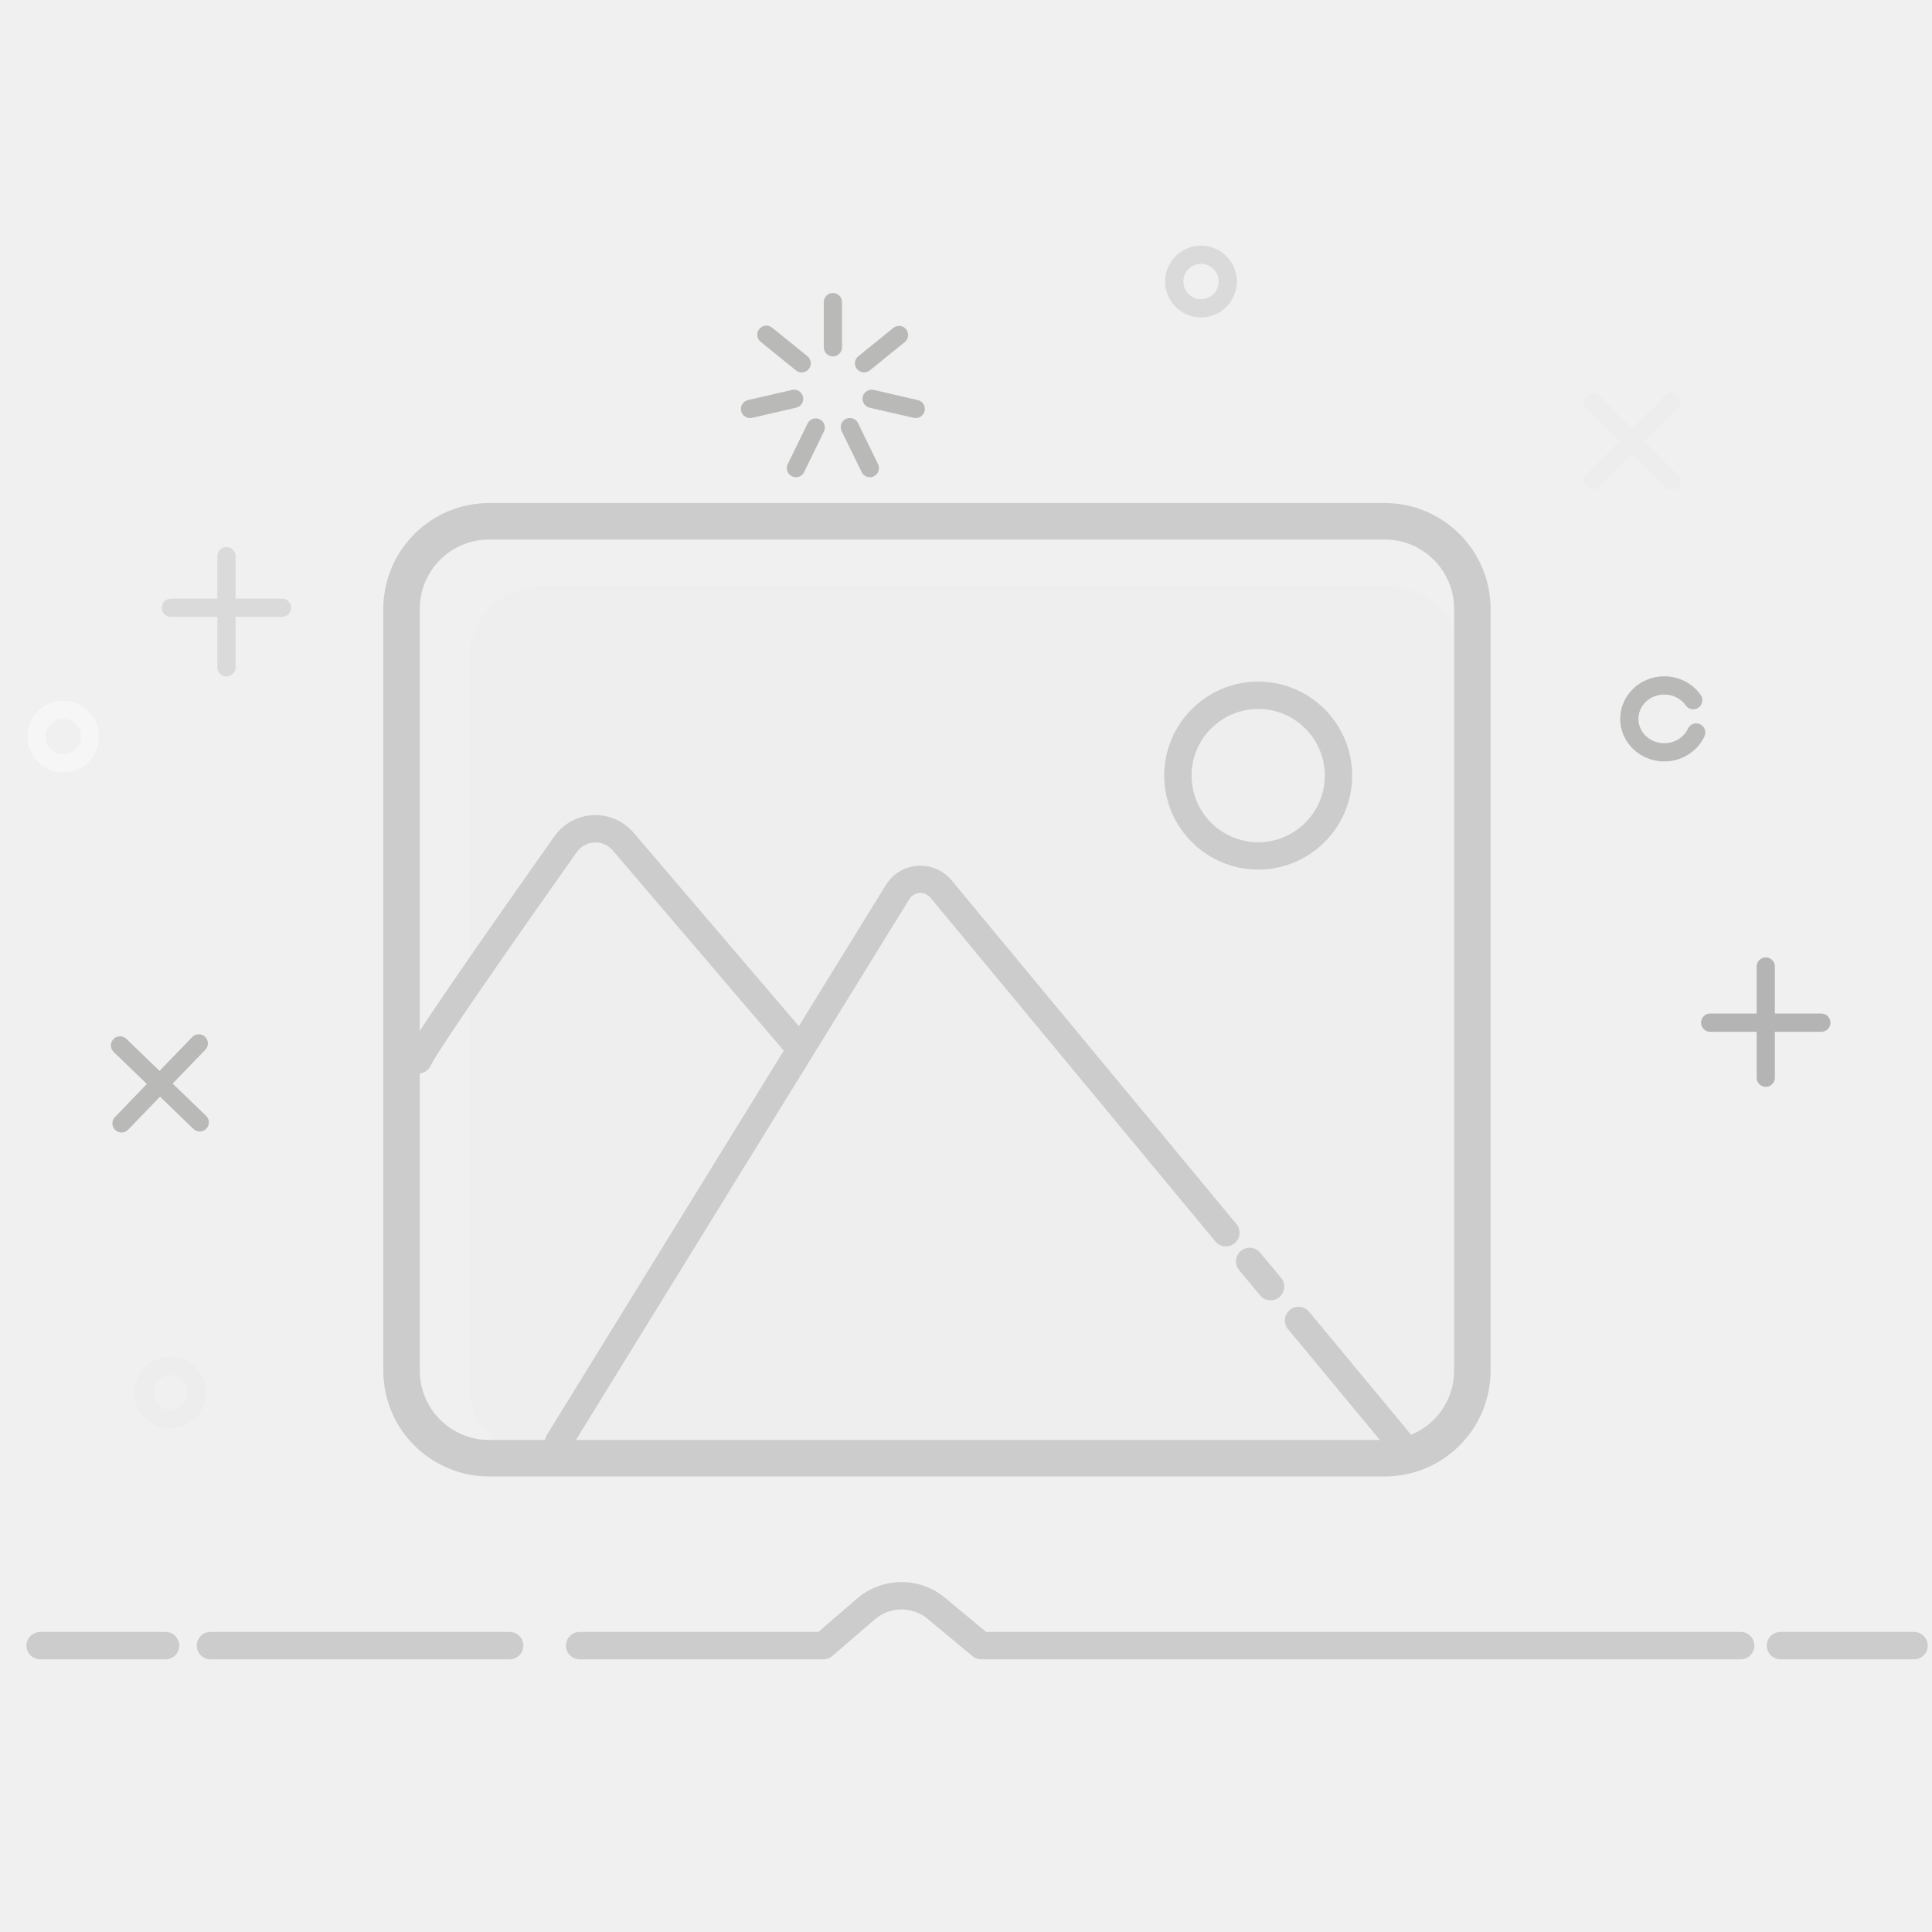
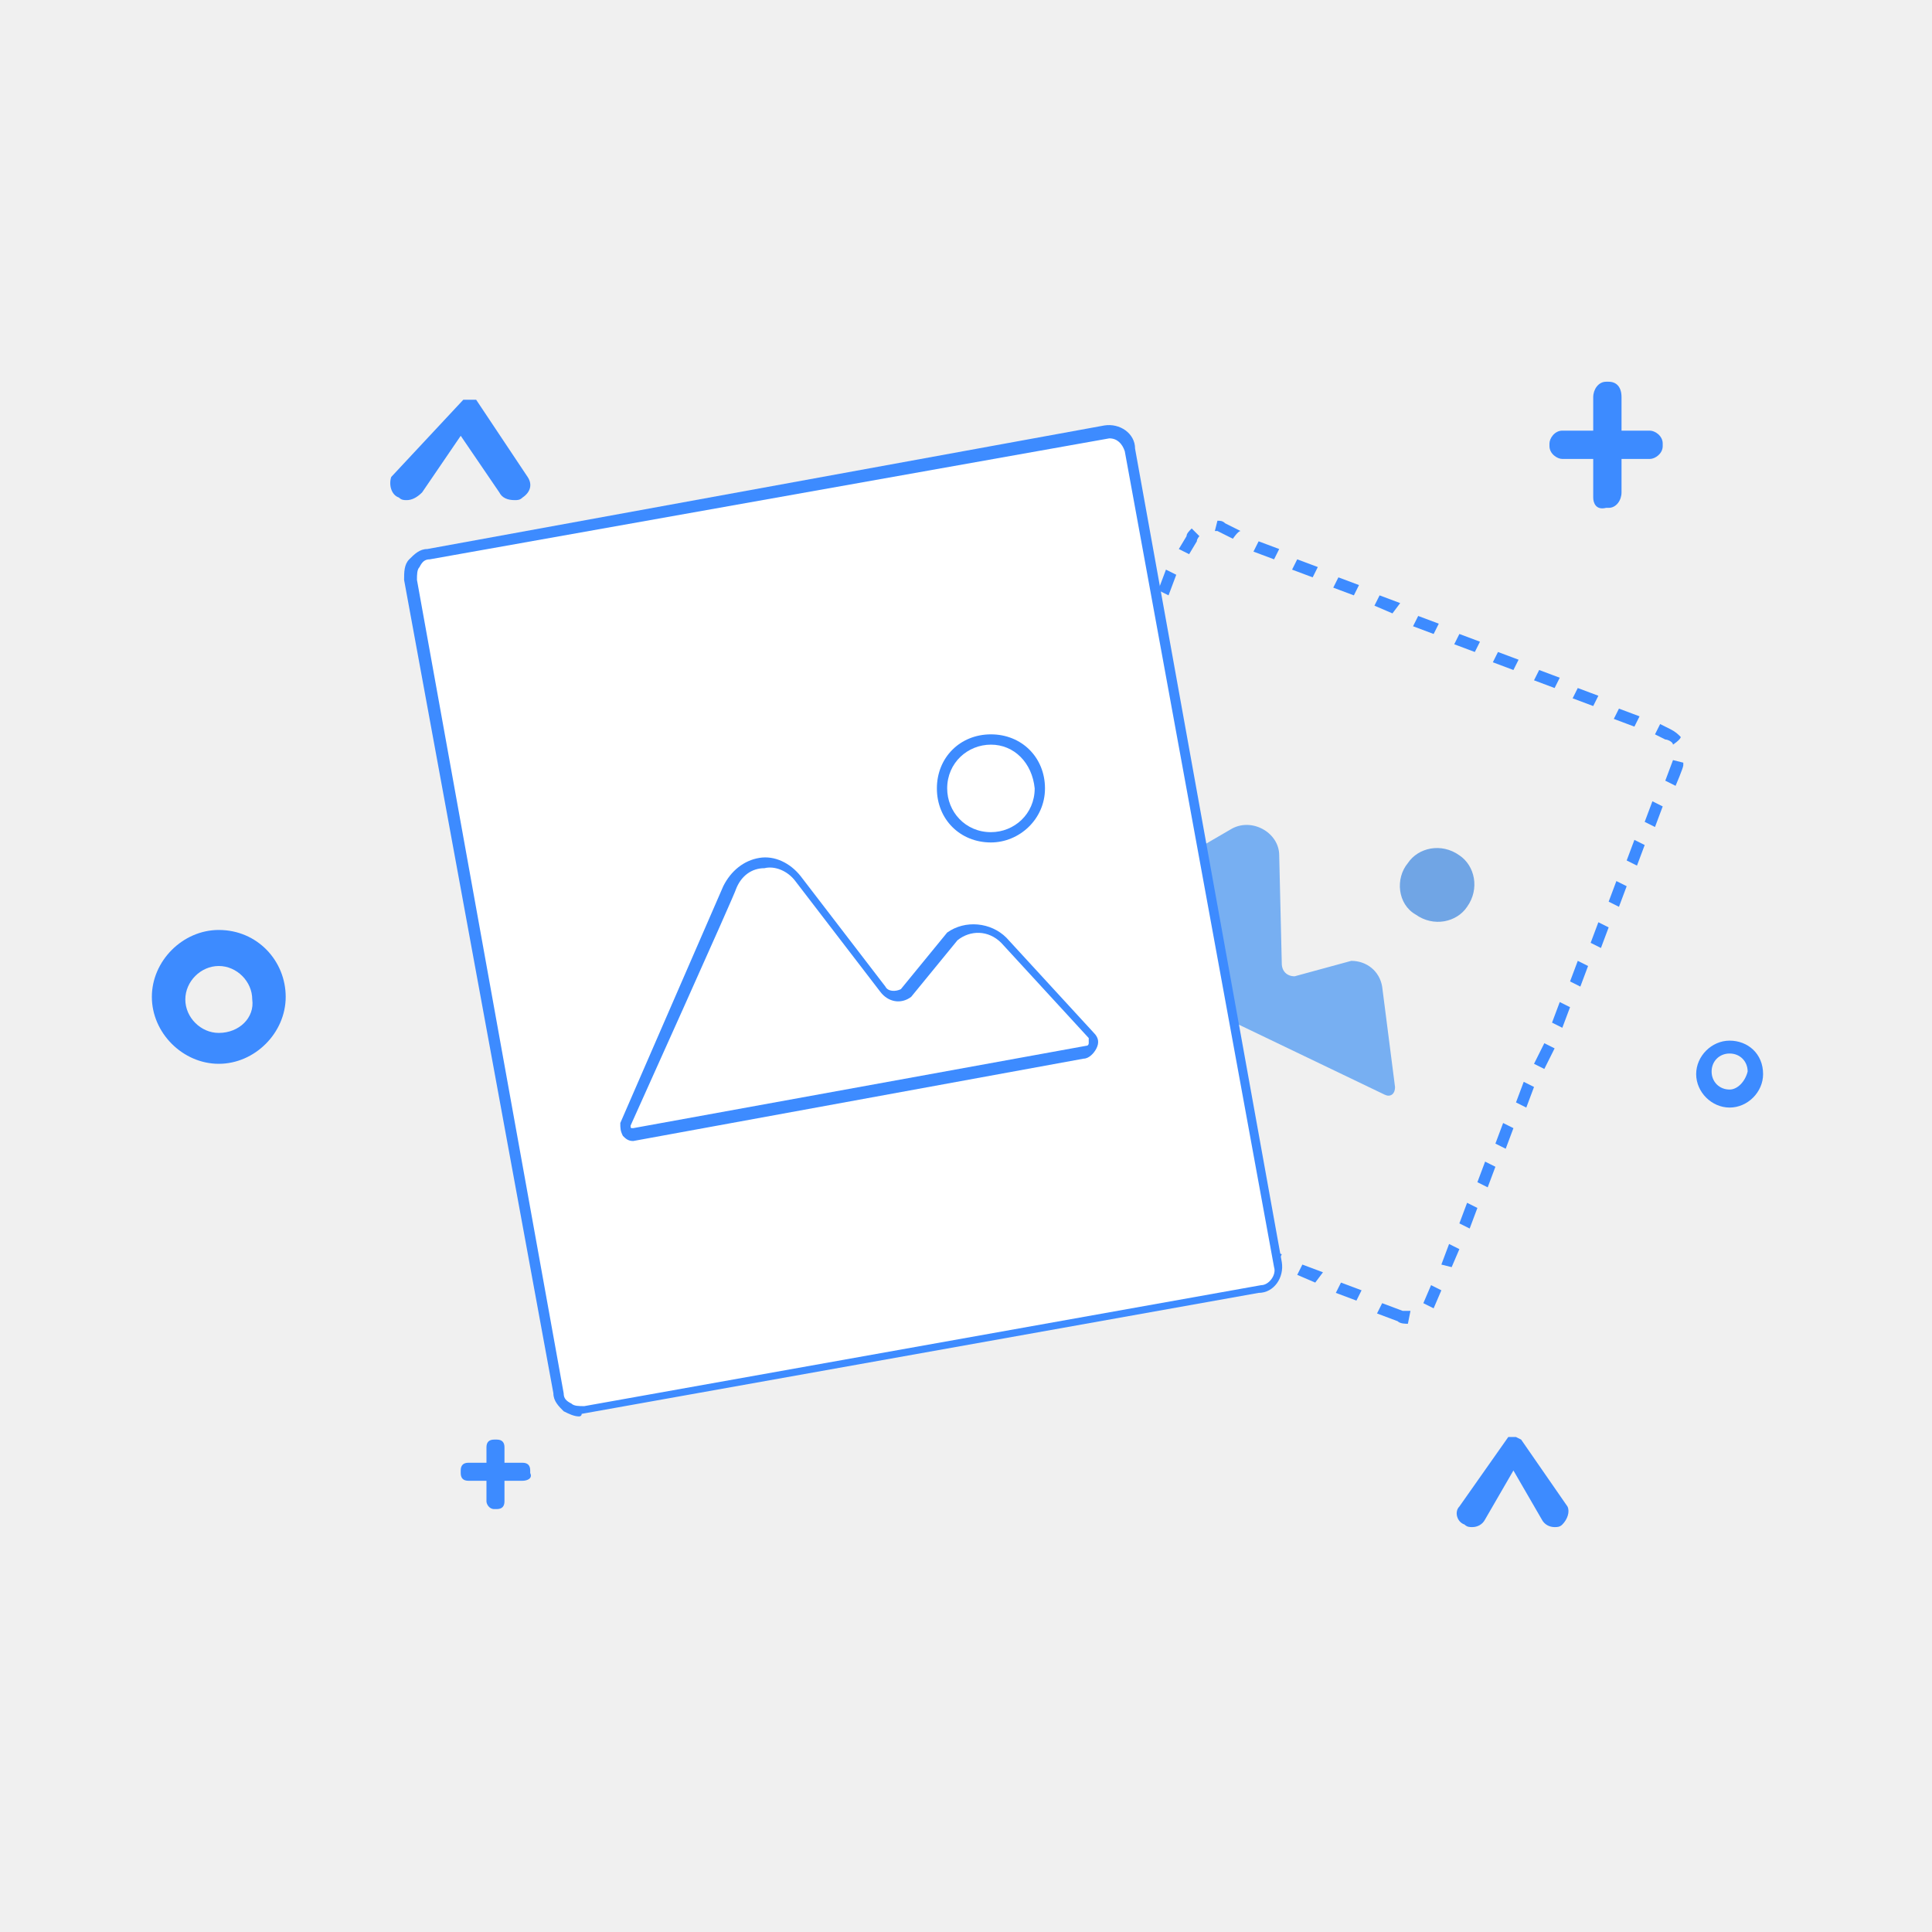
- <svg xmlns="http://www.w3.org/2000/svg" t="1733760985657" class="icon" viewBox="0 0 1356 1024" version="1.1" p-id="39990" width="200" height="200">
-   <path d="M329.229 806.4c0 28.16 23.04 51.034 51.2 50.842l537.984-3.827c28.16-0.205 63.078-3.098 77.594-6.451 14.515-3.341 26.509-29.12 26.624-57.28l2.214-493.146c0.128-28.16-22.81-51.2-50.97-51.2H380.429c-28.16 0-51.2 23.04-51.2 51.2V806.4z" fill="#EEEEEE" p-id="39991" />
-   <path d="M971.955 870.285H343.27a74.342 74.342 0 0 1-74.24-74.253V261.312c0-40.934 33.306-74.24 74.24-74.24h628.672a74.342 74.342 0 0 1 74.253 74.24V796.032a74.33 74.33 0 0 1-74.24 74.253zM343.27 212.672a48.704 48.704 0 0 0-48.64 48.64V796.032a48.704 48.704 0 0 0 48.64 48.653h628.672a48.704 48.704 0 0 0 48.653-48.653V261.312c0-26.816-21.824-48.64-48.653-48.64H343.27z" fill="#CCCCCC" p-id="39992" />
-   <path d="M883.085 444.326c-36.378 0-65.971-29.594-65.971-65.971s29.594-65.971 65.971-65.971 65.958 29.594 65.958 65.971-29.581 65.971-65.958 65.971z m0-112.73c-25.792 0-46.771 20.979-46.771 46.771s20.992 46.771 46.771 46.771 46.758-20.979 46.758-46.771-20.966-46.771-46.758-46.771zM391.846 856.013a9.6 9.6 0 0 1-8.166-14.63L621.811 455.04a28.454 28.454 0 0 1 46.029-3.226l199.923 241.229a9.6 9.6 0 1 1-14.784 12.25L653.056 464.064a9.165 9.165 0 0 0-14.886 1.05L400.026 851.456a9.6 9.6 0 0 1-8.179 4.557z m590.554 0a9.6 9.6 0 0 1-7.386-3.469l-71.002-85.658a9.574 9.574 0 0 1 1.267-13.517 9.587 9.587 0 0 1 13.517 1.267l71.002 85.658a9.574 9.574 0 0 1-7.398 15.718z m-90.637-109.363a9.574 9.574 0 0 1-7.386-3.469l-14.669-17.715a9.574 9.574 0 0 1 1.267-13.517 9.587 9.587 0 0 1 13.517 1.267l14.669 17.715a9.574 9.574 0 0 1-7.398 15.718z" fill="#CCCCCC" p-id="39993" />
-   <path d="M293.466 587.533a9.6 9.6 0 0 1-8.627-13.786c3.341-6.899 17.792-30.246 104.282-152.794a35.264 35.264 0 0 1 55.526-2.56l118.848 139.123a9.6 9.6 0 0 1-14.605 12.48l-118.848-139.123a16.026 16.026 0 0 0-25.229 1.165c-79.014 111.923-99.456 143.386-102.694 150.093a9.6 9.6 0 0 1-8.653 5.402zM1343.411 998.605h-93.798a9.6 9.6 0 0 1 0-19.2h93.798a9.6 9.6 0 0 1 0 19.2z m-121.677 0H688.653a9.638 9.638 0 0 1-6.144-2.227l-31.334-26.086a28.749 28.749 0 0 0-37.235 0.333l-29.734 25.651a9.626 9.626 0 0 1-6.272 2.33h-171.136a9.6 9.6 0 0 1 0-19.2h167.565l27.034-23.322a47.872 47.872 0 0 1 62.054-0.55l28.672 23.872h529.613a9.6 9.6 0 0 1 0 19.2z m-864 0h-210.048a9.6 9.6 0 0 1 0-19.2h210.048a9.6 9.6 0 0 1 0 19.2z m-241.51 0H28.186a9.6 9.6 0 0 1 0-19.2H116.224a9.6 9.6 0 0 1 0 19.2z" fill="#CCCCCC" p-id="39994" />
-   <path d="M610.522 168.96a6.4 6.4 0 0 1-5.76-3.597l-13.901-28.518a6.4 6.4 0 1 1 11.494-5.606l13.901 28.518a6.4 6.4 0 0 1-5.734 9.203z m-51.891 0a6.4 6.4 0 0 1-5.747-9.203l13.901-28.518a6.387 6.387 0 1 1 11.494 5.606l-13.901 28.518a6.374 6.374 0 0 1-5.747 3.597z m84.058-41.523a6.272 6.272 0 0 1-1.446-0.166l-30.912-7.13a6.4 6.4 0 0 1 2.88-12.48l30.912 7.13a6.4 6.4 0 0 1-1.434 12.646z m-116.237 0a6.4 6.4 0 0 1-1.434-12.646l30.912-7.13a6.4 6.4 0 1 1 2.88 12.48l-30.912 7.13a6.272 6.272 0 0 1-1.446 0.166z m80.013-32.038a6.4 6.4 0 0 1-4.032-11.379l24.653-19.968a6.4 6.4 0 0 1 8.051 9.946l-24.653 19.968a6.362 6.362 0 0 1-4.019 1.434z m-43.789 0a6.426 6.426 0 0 1-4.019-1.421l-24.653-19.968a6.4 6.4 0 1 1 8.051-9.946l24.653 19.968a6.4 6.4 0 0 1-4.032 11.366z m21.901-11.238a6.4 6.4 0 0 1-6.4-6.4V46.029a6.4 6.4 0 0 1 12.8 0v31.731a6.4 6.4 0 0 1-6.4 6.4z" fill="#B9B9B8" p-id="39995" />
-   <path d="M842.931 56.781c-13.888 0-25.19-11.302-25.19-25.19S829.043 6.4 842.931 6.4s25.19 11.302 25.19 25.19-11.315 25.19-25.19 25.19z m0-37.581c-6.822 0-12.39 5.555-12.39 12.39s5.568 12.39 12.39 12.39 12.39-5.555 12.39-12.39-5.568-12.39-12.39-12.39z" fill="#DADADA" p-id="39996" />
-   <path d="M119.539 836.531a25.216 25.216 0 0 1-25.19-25.19c0-13.901 11.302-25.203 25.19-25.203s25.19 11.302 25.19 25.203a25.216 25.216 0 0 1-25.19 25.19z m0-37.594a12.416 12.416 0 0 0 0 24.794 12.416 12.416 0 0 0 0-24.794z" fill="#EDEDED" p-id="39997" />
-   <path d="M44.39 376.192A25.216 25.216 0 0 1 19.2 351.002c0-13.888 11.302-25.19 25.19-25.19s25.19 11.302 25.19 25.19a25.216 25.216 0 0 1-25.19 25.19z m0-37.581a12.403 12.403 0 1 0 0.026 24.806 12.403 12.403 0 0 0-0.026-24.806z" fill="#F6F6F6" p-id="39998" />
-   <path d="M1168.077 368.435c-17.05 0-30.925-13.402-30.925-29.875 0-16.486 13.875-29.888 30.925-29.888 10.112 0 19.61 4.787 25.382 12.813a6.4 6.4 0 1 1-10.368 7.488 18.47 18.47 0 0 0-15.014-7.501c-9.997 0-18.125 7.667-18.125 17.088s8.128 17.075 18.125 17.075c7.206 0 13.734-4.019 16.627-10.253a6.4 6.4 0 0 1 11.622 5.376c-4.979 10.739-16.064 17.677-28.25 17.677z" fill="#B9B9B8" p-id="39999" />
-   <path d="M158.95 308.774a6.4 6.4 0 0 1-6.4-6.4v-78.042a6.4 6.4 0 0 1 12.8 0v78.042a6.4 6.4 0 0 1-6.4 6.4z" fill="#DADADA" p-id="40000" />
-   <path d="M197.978 266.944H119.936a6.4 6.4 0 0 1 0-12.8h78.042a6.4 6.4 0 0 1 0 12.8z" fill="#DADADA" p-id="40001" />
-   <path d="M1239.322 596.8a6.4 6.4 0 0 1-6.4-6.4v-78.054a6.4 6.4 0 0 1 12.8 0v78.054a6.4 6.4 0 0 1-6.4 6.4z" fill="#B4B4B4" p-id="40002" />
-   <path d="M1278.349 558.17h-78.054a6.4 6.4 0 0 1 0-12.8h78.054a6.4 6.4 0 0 1 0 12.8z" fill="#B4B4B4" p-id="40003" />
-   <path d="M85.299 628.877a6.4 6.4 0 0 1-4.608-10.854l54.221-56.154a6.4 6.4 0 0 1 9.216 8.896l-54.221 56.154a6.374 6.374 0 0 1-4.608 1.958z" fill="#B9B9B8" p-id="40004" />
-   <path d="M140.211 628.186a6.362 6.362 0 0 1-4.442-1.805L79.616 572.173a6.4 6.4 0 0 1 8.883-9.203l56.141 54.208a6.4 6.4 0 0 1-4.429 11.008z" fill="#B9B9B8" p-id="40005" />
-   <path d="M1118.17 177.587a6.4 6.4 0 0 1-4.531-10.918l55.194-55.194a6.4 6.4 0 0 1 9.05 9.05l-55.194 55.194a6.374 6.374 0 0 1-4.518 1.869z" fill="#EDEDED" p-id="40006" />
-   <path d="M1173.069 177.869a6.426 6.426 0 0 1-4.531-1.869L1113.344 120.806a6.4 6.4 0 0 1 9.05-9.05L1177.6 166.938a6.4 6.4 0 0 1-4.531 10.931z" fill="#EDEDED" p-id="40007" />
+ <svg xmlns="http://www.w3.org/2000/svg" t="1740155585955" class="icon" viewBox="0 0 1201 1024" version="1.1" p-id="9128" width="200" height="200">
+   <path d="M875.2 734.4c-1.6 0-4.8 0-6.4-1.6l-12.8-4.8 3.2-6.4 12.8 4.8h4.8l-1.6 8z m16-9.6l-6.4-3.2 4.8-11.2 6.4 3.2-4.8 11.2z m-48-4.8l-12.8-4.8 3.2-6.4 12.8 4.8-3.2 6.4z m-25.6-11.2l-11.2-4.8 3.2-6.4 12.8 4.8-4.8 6.4z m84.8-9.6l-6.4-1.6 4.8-12.8 6.4 3.2-4.8 11.2z m-108.8-1.6l-12.8-4.8 3.2-6.4 12.8 4.8-3.2 6.4z m-25.6-11.2l-12.8-4.8 3.2-6.4 12.8 4.8-3.2 6.4z m145.6-11.2l-6.4-3.2 4.8-12.8 6.4 3.2-4.8 12.8z m-171.2 0l-12.8-4.8 3.2-6.4 12.8 4.8-3.2 6.4z m-24-12.8l-12.8-4.8 3.2-6.4 12.8 4.8-3.2 6.4z m-25.6-11.2l-12.8-4.8 3.2-6.4 12.8 4.8-3.2 6.4z m232-1.6l-6.4-3.2 4.8-12.8 6.4 3.2-4.8 12.8zM667.2 640l-11.2-4.8 3.2-6.4 12.8 4.8-4.8 6.4z m-24-11.2l-12.8-4.8 3.2-6.4 12.8 4.8-3.2 6.4z m292.8-3.2l-6.4-3.2 4.8-12.8 6.4 3.2-4.8 12.8z m-318.4-9.6l-12.8-4.8 3.2-6.4 12.8 4.8-3.2 6.4z m-25.6-11.2l-3.2-1.6c-4.8-1.6-6.4-4.8-9.6-9.6l6.4-3.2c0 1.6 3.2 4.8 4.8 4.8l3.2 1.6c1.6 1.6-1.6 8-1.6 8z m356.8-4.8l-6.4-3.2 4.8-12.8 6.4 3.2-4.8 12.8z m-360-19.2l-6.4-3.2 4.8-12.8 6.4 3.2-4.8 12.8zM960 576l-6.4-3.2 6.4-12.8 6.4 3.2-6.4 12.8z m-360-19.2l-6.4-3.2 4.8-12.8 6.4 3.2-4.8 12.8z m371.2-6.4l-6.4-3.2 4.8-12.8 6.4 3.2-4.8 12.8z m-360-19.2l-4.8-3.2 4.8-12.8 6.4 3.2-6.4 12.8z m371.2-6.4l-6.4-3.2 4.8-12.8 6.4 3.2-4.8 12.8z m-360-19.2l-6.4-3.2 4.8-12.8 6.4 3.2-4.8 12.8z m372.8-4.8l-6.4-3.2 4.8-12.8 6.4 3.2-4.8 12.8z m-360-19.2l-6.4-3.2 4.8-12.8 6.4 3.2-4.8 12.8z m371.2-6.4l-6.4-3.2 4.8-12.8 6.4 3.2-4.8 12.8z m-360-19.2l-6.4-3.2 4.8-12.8 6.4 3.2-4.8 12.8z m371.2-6.4l-6.4-3.2 4.8-12.8 6.4 3.2-4.8 12.8z m-360-19.2l-6.4-3.2 4.8-12.8 6.4 3.2-4.8 12.8z m371.2-4.8l-6.4-3.2 4.8-12.8 6.4 3.2-4.8 12.8z m-360-19.2l-6.4-3.2 4.8-12.8 6.4 3.2-4.8 12.8z m372.8-6.4l-6.4-3.2 4.8-12.8 6.4 1.6v1.6c0 1.6-4.8 12.8-4.8 12.8z m-360-19.2l-6.4-3.2 4.8-12.8 6.4 3.2-4.8 12.8z m358.4-6.4c0-1.6-3.2-3.2-4.8-3.2l-6.4-3.2 3.2-6.4 6.4 3.2c3.2 1.6 4.8 3.2 6.4 4.8 0 1.6-4.8 4.8-4.8 4.8z m-24-11.2l-12.8-4.8 3.2-6.4 12.8 4.8-3.2 6.4z m-323.2-8l-6.4-3.2 4.8-12.8 6.4 3.2-4.8 12.8z m297.6-4.8l-12.8-4.8 3.2-6.4 12.8 4.8-3.2 6.4z m-24-11.2l-12.8-4.8 3.2-6.4 12.8 4.8-3.2 6.4zM704 331.2l-6.4-3.2 4.8-12.8 6.4 3.2-4.8 12.8z m236.8-3.2l-12.8-4.8 3.2-6.4 12.8 4.8-3.2 6.4z m-24-11.2l-12.8-4.8 3.2-6.4 12.8 4.8-3.2 6.4z m-200-11.2l-6.4-1.6 4.8-12.8 6.4 3.2-4.8 11.2z m174.4 0l-12.8-4.8 3.2-6.4 12.8 4.8-3.2 6.4z m-25.6-12.8l-11.2-4.8 3.2-6.4 12.8 4.8-4.8 6.4z m-24-11.2l-12.8-4.8 3.2-6.4 12.8 4.8-3.2 6.4z m-115.2 0l-6.4-3.2 4.8-12.8 6.4 3.2-4.8 12.8z m89.6-11.2l-12.8-4.8 3.2-6.4 12.8 4.8-3.2 6.4z m-24-11.2l-12.8-4.8 3.2-6.4 12.8 4.8-3.2 6.4z m-52.8-3.2l-6.4-3.2 4.8-8c0-1.6 1.6-3.2 3.2-4.8l4.8 4.8s-1.6 1.6-1.6 3.2l-4.8 8z m27.2-9.6l-9.6-4.8h-1.6l1.6-6.4c1.6 0 3.2 0 4.8 1.6l9.6 4.8c-1.6 0-4.8 4.8-4.8 4.8z" fill="#3D8BFF" p-id="9129" />
+   <path d="M657.6 489.6l107.2-62.4c12.8-8 30.4 1.6 30.4 16l1.6 67.2c0 4.8 3.2 8 8 8l35.2-9.6c9.6 0 17.6 6.4 19.2 16l8 62.4c0 4.8-3.2 6.4-6.4 4.8l-200-96c-4.8 0-4.8-4.8-3.2-6.4z" fill="#77AFF2" p-id="9130" />
+   <path d="M880 480c11.2 8 25.6 4.8 32-4.8 8-11.2 4.8-25.6-4.8-32-11.2-8-25.6-4.8-32 4.8-8 9.6-6.4 25.6 4.8 32z" fill="#70A5E5" p-id="9131" />
+   <path d="M782.4 713.6l-420.8 75.2c-8 1.6-14.4-3.2-16-11.2L254.4 272c-1.6-8 3.2-14.4 11.2-16l420.8-75.2c8-1.6 14.4 3.2 16 11.2l91.2 505.6c1.6 6.4-3.2 14.4-11.2 16z" fill="#FFFFFF" p-id="9132" />
+   <path d="M360 792c-3.2 0-6.4-1.6-9.6-3.2-3.2-3.2-6.4-6.4-6.4-11.2L251.2 272c0-4.8 0-9.6 3.2-12.8 3.2-3.2 6.4-6.4 11.2-6.4L686.4 176c9.6-1.6 19.2 4.8 19.2 14.4l91.2 505.6c1.6 9.6-4.8 19.2-14.4 19.2l-420.8 75.2c0 1.6-1.6 1.6-1.6 1.6z m329.6-608l-422.4 75.2c-3.2 0-4.8 1.6-6.4 4.8-1.6 1.6-1.6 4.8-1.6 8l91.2 505.6c0 3.2 1.6 4.8 4.8 6.4 1.6 1.6 4.8 1.6 8 1.6L784 710.4c4.8 0 9.6-6.4 8-11.2L699.2 192c-1.6-4.8-4.8-8-9.6-8z" fill="#3D8BFF" p-id="9133" />
+   <path d="M393.6 620.8c-3.2 0-4.8-1.6-6.4-3.2-1.6-3.2-1.6-4.8-1.6-8l64-147.2c4.8-9.6 12.8-16 22.4-17.6s19.2 3.2 25.6 11.2l52.8 68.8c1.6 3.2 6.4 3.2 9.6 1.6l28.8-35.2c11.2-8 27.2-6.4 36.8 3.2l54.4 59.2c3.2 3.2 3.2 6.4 1.6 9.6-1.6 3.2-4.8 6.4-8 6.4l-280 51.2c1.6 0 1.6 0 0 0z m-1.6-9.6c0 1.6 0 1.6 1.6 1.6l281.6-51.2c1.6 0 1.6-1.6 1.6-1.6v-3.2l-54.4-59.2c-8-8-19.2-8-27.2-1.6l-28.8 35.2c-6.4 4.8-14.4 3.2-19.2-3.2l-52.8-68.8c-4.8-6.4-12.8-9.6-19.2-8-8 0-14.4 4.8-17.6 12.8 0 1.6-65.6 147.2-65.6 147.2zM616 435.2c-19.2 0-33.6-14.4-33.6-33.6s14.4-33.6 33.6-33.6 33.6 14.4 33.6 33.6-16 33.6-33.6 33.6z m0-60.8c-14.4 0-27.2 11.2-27.2 27.2 0 14.4 11.2 27.2 27.2 27.2 14.4 0 27.2-11.2 27.2-27.2-1.6-16-12.8-27.2-27.2-27.2z" fill="#3D8BFF" p-id="9134" />
+   <path d="M1025.6 196.8h-54.4c-3.2 0-8-3.2-8-8v-1.6c0-3.2 3.2-8 8-8h54.4c3.2 0 8 3.2 8 8v1.6c0 4.8-4.8 8-8 8zM302.4 844.8v-33.6c0-3.2 1.6-4.8 4.8-4.8h1.6c3.2 0 4.8 1.6 4.8 4.8v33.6c0 3.2-1.6 4.8-4.8 4.8h-1.6c-3.2 0-4.8-3.2-4.8-4.8z" fill="#3D8BFF" p-id="9135" />
+   <path d="M990.4 220.8V158.4c0-4.8 3.2-9.6 8-9.6h1.6c4.8 0 8 3.2 8 9.6v59.2c0 4.8-3.2 9.6-8 9.6h-1.6c-6.4 1.6-8-3.2-8-6.4zM945.6 806.4c0-1.6 0-1.6 0 0l-3.2-1.6H937.6L907.2 848c-3.2 3.2-1.6 9.6 3.2 11.2 1.6 1.6 3.2 1.6 4.8 1.6 3.2 0 6.4-1.6 8-4.8l17.6-30.4 17.6 30.4c1.6 3.2 4.8 4.8 8 4.8 1.6 0 3.2 0 4.8-1.6 3.2-3.2 4.8-8 3.2-11.2l-28.8-41.6zM248 220.8c1.6 1.6 3.2 1.6 4.8 1.6 3.2 0 6.4-1.6 9.6-4.8l24-35.2 24 35.2c1.6 3.2 4.8 4.8 9.6 4.8 1.6 0 3.2 0 4.8-1.6 4.8-3.2 6.4-8 3.2-12.8l-32-48H288l-44.8 48c-1.6 4.8 0 11.2 4.8 12.8zM136 489.6c-22.4 0-41.6 19.2-41.6 41.6 0 22.4 19.2 41.6 41.6 41.6s41.6-19.2 41.6-41.6c0-22.4-17.6-41.6-41.6-41.6z m0 64c-11.2 0-20.8-9.6-20.8-20.8S124.8 512 136 512s20.8 9.6 20.8 20.8c1.6 11.2-8 20.8-20.8 20.8zM1075.2 558.4c-11.2 0-20.8 9.6-20.8 20.8s9.6 20.8 20.8 20.8c11.2 0 20.8-9.6 20.8-20.8 0-12.8-9.6-20.8-20.8-20.8z m0 30.4c-6.4 0-11.2-4.8-11.2-11.2s4.8-11.2 11.2-11.2 11.2 4.8 11.2 11.2c-1.6 6.4-6.4 11.2-11.2 11.2zM324.8 832h-33.6c-3.2 0-4.8-1.6-4.8-4.8v-1.6c0-3.2 1.6-4.8 4.8-4.8h33.6c3.2 0 4.8 1.6 4.8 4.8v1.6c1.6 3.2-1.6 4.8-4.8 4.8z" fill="#3D8BFF" p-id="9136" />
</svg>
